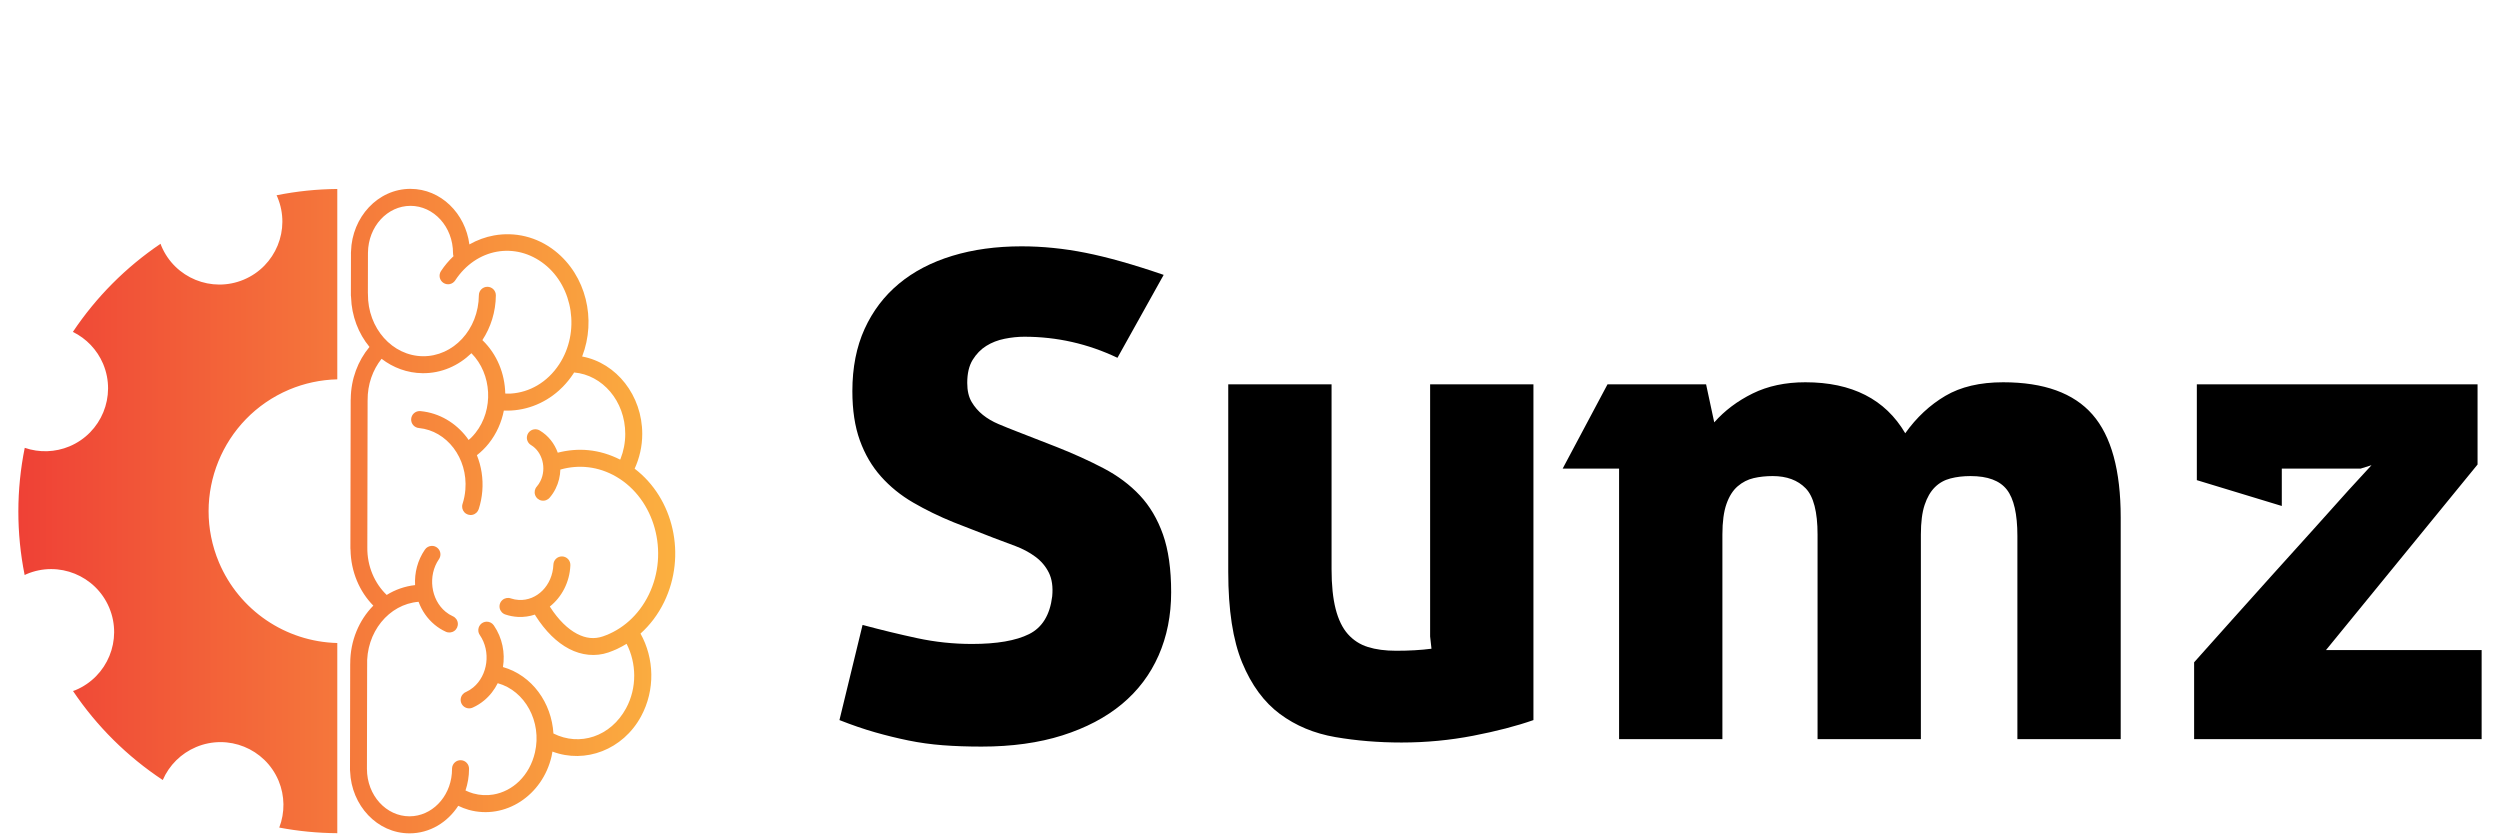
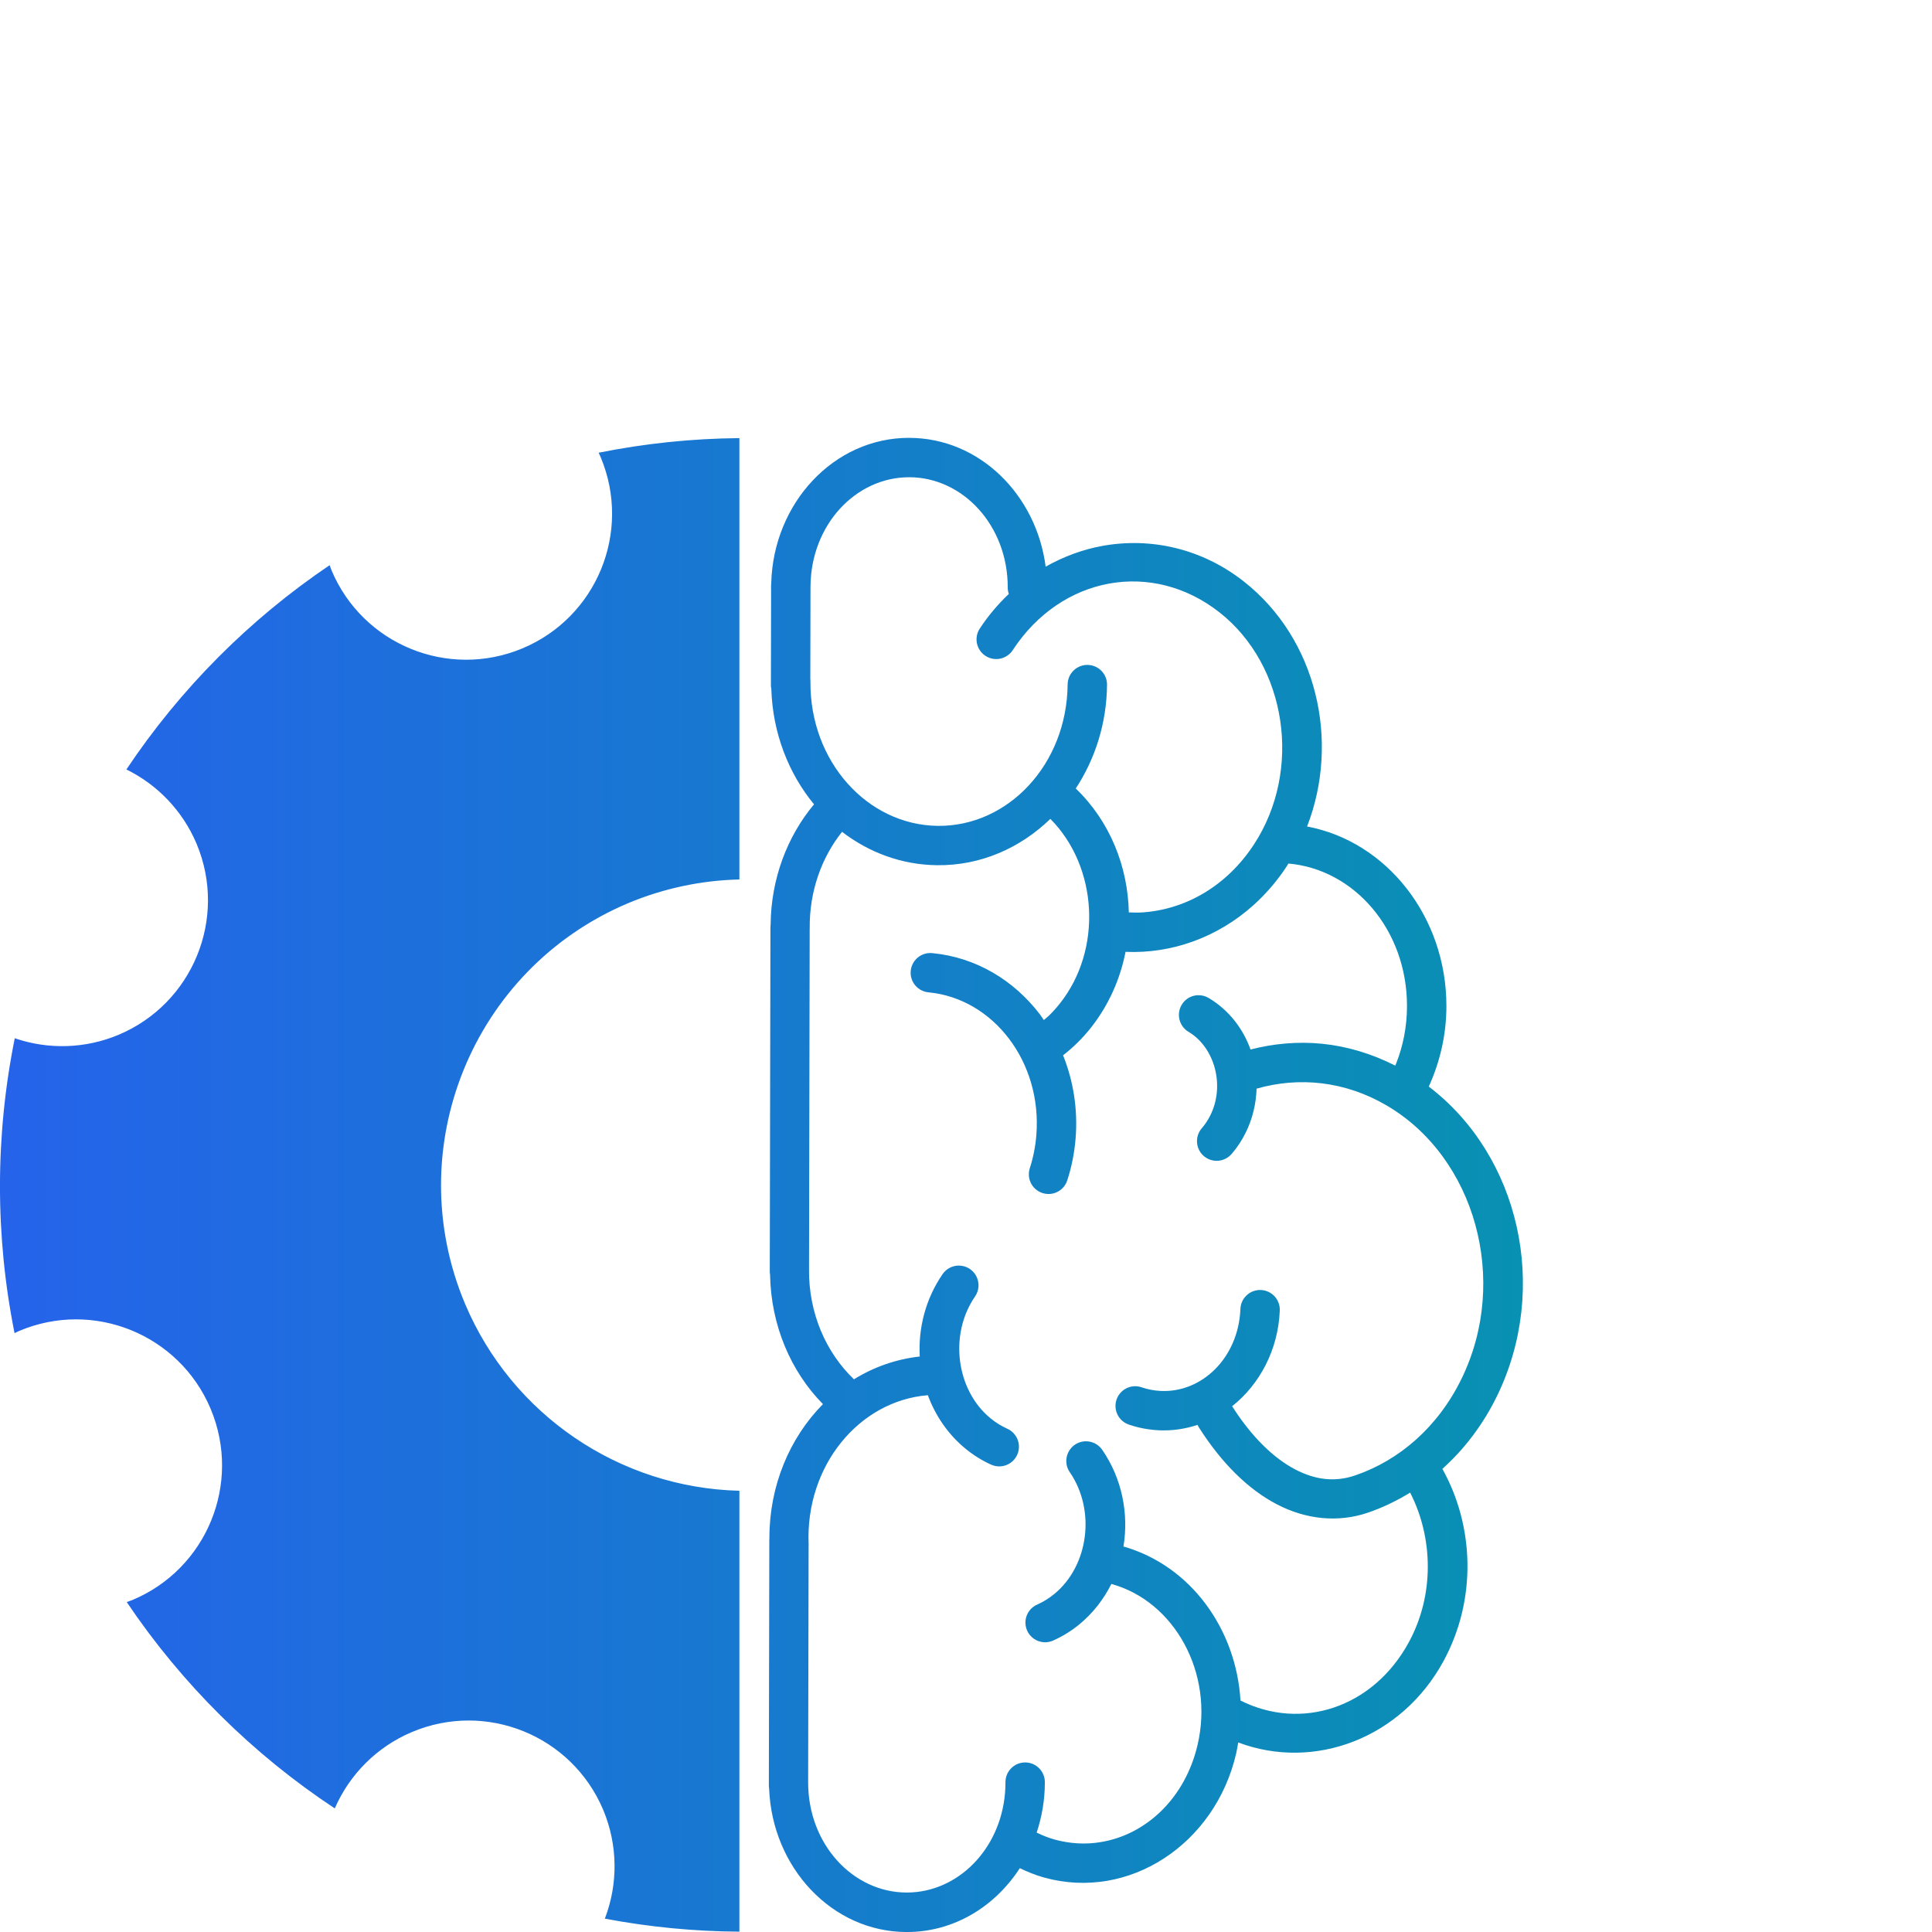
- <svg xmlns="http://www.w3.org/2000/svg" width="90" height="30" viewBox="0 0 300 101.491" class="css-1j8o68f" version="1.1" id="svg12">
+ <svg xmlns="http://www.w3.org/2000/svg" width="30" height="30" viewBox="0 0 101.491 101.491" class="css-1j8o68f" version="1.1" id="svg12">
  <defs id="SvgjsDefs10989">
    <linearGradient id="SvgjsLinearGradient10994">
-       <stop id="SvgjsStop10995" stop-color="#ef4136" offset="0" />
-       <stop id="SvgjsStop10996" stop-color="#fbb040" offset="1" />
+       <stop id="SvgjsStop10995" stop-color="#2563eb" offset="0" />
+       <stop id="SvgjsStop10996" stop-color="#0891b2" offset="1" />
    </linearGradient>
  </defs>
  <g id="SvgjsG10990" featurekey="hmhgWD-0" transform="matrix(0.827779,0,0,0.827779,-1.498085,20.44879)" fill="url(#SvgjsLinearGradient10994)">
    <path d="m59.5 3.082c-4.795 0-8.602 4.16-8.746 9.193a1.25 1.25 0 0 0-0.01 0.16v0.051 0.002c-2.12e-4 0.027-0.004 0.053-0.004 0.08a1.25 1.25 0 0 0 0.004 0.125l-0.012 6.062a1.25 1.25 0 0 0 0.027 0.27 1.25 1.25 0 0 0 0 0.006c0.088 2.786 1.089 5.342 2.709 7.309-1.697 2.033-2.723 4.707-2.754 7.625a1.25 1.25 0 0 0-0.012 0.18l-0.041 21.643a1.25 1.25 0 0 0 0 0.008c-3.4e-5 0.003 3.3e-5 0.005 0 0.008v0.164a1.25 1.25 0 0 0 0.018 0.215 1.25 1.25 0 0 0 0 0.008c0.058 3.216 1.313 6.136 3.356 8.213-2.113 2.135-3.4 5.177-3.398 8.484v0.002a1.25 1.25 0 0 0-0.006 0.121l-0.029 15.393a1.25 1.25 0 0 0 0 0.014c0 0.002-1e-6 0.004 0 0.006v0.156a1.25 1.25 0 0 0 0.018 0.225c0.189 4.991 3.977 9.1 8.742 9.1 2.987 0 5.589-1.618 7.166-4.051 0.492 0.234 1 0.442 1.537 0.592 5.393 1.499 10.865-2.125 12.193-7.873 0.054-0.233 0.09-0.466 0.129-0.699 4.827 1.821 10.372-0.265 13.033-5.17 2.117-3.903 1.951-8.559-0.076-12.191 1.391-1.247 2.581-2.804 3.471-4.631 3.343-6.865 1.417-15.253-4.334-19.629 0.706-1.55 1.119-3.279 1.119-5.115 0-5.654-3.788-10.445-8.842-11.391 2.112-5.442 0.607-11.91-4.006-15.543-2.675-2.106-5.914-2.814-8.961-2.268-1.26 0.226-2.482 0.678-3.623 1.322-0.591-4.563-4.201-8.174-8.668-8.174zm-10.766 0.018a47.453 47.453 0 0 0-8.94 0.928l0.006 0.004 0.002 0.002a9.264 9.264 0 0 1 0.111 0.238l0.025 0.062a9.264 9.264 0 0 1-4.973 12.109 9.264 9.264 0 0 1-12.115-4.951 9.264 9.264 0 0 1-0.121-0.328 47.453 47.453 0 0 0-12.898 12.963 9.264 9.264 0 0 1 4.436 4.674l0.027 0.064a9.264 9.264 0 0 1-4.973 12.107 9.264 9.264 0 0 1-6.574 0.213 47.453 47.453 0 0 0-0.014 18.713 9.264 9.264 0 0 1 0.295-0.139 9.264 9.264 0 0 1 12.133 4.906l0.027 0.064a9.264 9.264 0 0 1-4.973 12.105 9.264 9.264 0 0 1-0.363 0.131 47.453 47.453 0 0 0 13.203 13.094 9.264 9.264 0 0 1 4.887-4.842 9.264 9.264 0 0 1 12.135 4.906l0.027 0.064a9.264 9.264 0 0 1 0.09 6.869 47.453 47.453 0 0 0 8.539 0.826v-27.98a19.424 19.424 0 0 1-17.408-11.857 19.424 19.424 0 0 1 10.332-25.426 19.424 19.424 0 0 1 7.076-1.51v-28.012zm10.766 2.482c3.407 0 6.262 3.053 6.262 6.986a1.25 1.25 0 0 0 0.068 0.422c-0.678 0.644-1.302 1.37-1.844 2.197a1.25 1.25 0 1 0 2.092 1.369c3.092-4.723 8.867-5.748 13.127-2.393 4.26 3.355 5.272 10.002 2.18 14.725-1.758 2.685-4.399 4.144-7.119 4.314-0.273 0.017-0.547 0.005-0.82-0.004-0.062-2.905-1.192-5.772-3.367-7.863 1.227-1.869 1.961-4.138 1.984-6.58a1.25 1.25 0 1 0-2.5-0.025c-0.048 5.084-3.788 9.027-8.244 8.977-4.457-0.051-8.126-4.082-8.078-9.166a1.25 1.25 0 0 0-0.004-0.125 1.25 1.25 0 0 0-0.004-0.025l0.01-5.293 0.002-0.613c0.041-3.892 2.873-6.902 6.256-6.902zm8.973 21.689c3.012 3.038 3.31 8.29 0.594 11.713-0.216 0.272-0.442 0.524-0.68 0.756-0.108 0.105-0.224 0.192-0.336 0.289-0.087-0.124-0.166-0.253-0.258-0.373-1.634-2.135-4.022-3.601-6.799-3.871a1.25 1.25 0 0 0-0.123-0.008 1.25 1.25 0 0 0-0.119 2.496c4.081 0.397 7.202 4.402 6.824 9.07-0.059 0.73-0.2 1.427-0.412 2.082a1.25 1.25 0 1 0 2.379 0.768c0.271-0.839 0.451-1.726 0.525-2.648 0.151-1.861-0.146-3.663-0.795-5.277 0.633-0.494 1.224-1.067 1.75-1.73 1.142-1.439 1.876-3.106 2.215-4.836 2.914 0.127 5.822-0.905 8.111-2.957 0.198-0.177 0.39-0.362 0.578-0.555 0.565-0.577 1.085-1.221 1.549-1.93 0.035-0.053 0.062-0.109 0.096-0.162 4.168 0.358 7.527 4.197 7.527 9.037 0 1.307-0.248 2.544-0.691 3.66-0.017 0.043-0.041 0.082-0.059 0.125-1.5-0.762-3.071-1.23-4.65-1.387-1.53-0.151-3.059-0.014-4.529 0.367-0.476-1.33-1.372-2.499-2.639-3.26a1.25 1.25 0 0 0-0.715-0.186 1.25 1.25 0 0 0-0.572 2.328c1.649 0.99 2.32 3.403 1.371 5.303-0.148 0.297-0.324 0.56-0.52 0.789a1.25 1.25 0 1 0 1.9 1.623c0.33-0.386 0.618-0.819 0.855-1.295 0.449-0.898 0.674-1.862 0.703-2.818 2.682-0.766 5.597-0.49 8.254 1.066 5.612 3.287 7.801 11.083 4.758 17.334-1.509 3.098-3.98 5.197-6.754 6.143-1.248 0.426-2.485 0.312-3.814-0.383s-2.721-2.014-3.977-3.977a1.25 1.25 0 0 0-0.02-0.029c1.752-1.386 2.922-3.583 3.025-6.059a1.25 1.25 0 0 0-1.215-1.318 1.25 1.25 0 0 0-1.283 1.215c-0.128 3.081-2.439 5.323-5.07 5.191-0.411-0.021-0.805-0.098-1.182-0.225a1.251 1.251 0 1 0-0.797 2.371c0.588 0.198 1.211 0.317 1.853 0.35 0.866 0.043 1.697-0.085 2.477-0.342a1.25 1.25 0 0 0 0.105 0.193c1.43 2.235 3.089 3.887 4.924 4.846 1.835 0.959 3.878 1.182 5.779 0.533 0.932-0.318 1.828-0.751 2.682-1.273 1.459 2.842 1.556 6.473-0.078 9.486-2.268 4.181-6.834 5.646-10.688 3.707-0.271-4.508-3.128-8.544-7.426-9.775 0.339-2.074-0.082-4.286-1.336-6.117a1.25 1.25 0 0 0-1.062-0.559 1.25 1.25 0 0 0-1.217 1.43 1.25 1.25 0 0 0 0.023 0.123 1.25 1.25 0 0 0 0.191 0.418c1.656 2.418 1.187 5.928-0.979 7.711-0.339 0.279-0.694 0.499-1.059 0.664a1.25 1.25 0 1 0 1.031 2.275c0.567-0.257 1.112-0.594 1.617-1.01 0.868-0.715 1.54-1.593 2.023-2.559a1.25 1.25 0 0 0 0.023 0.008c3.983 1.107 6.501 5.648 5.453 10.184-0.786 3.401-3.263 5.713-6.133 6.189-0.239 0.04-0.481 0.068-0.725 0.082-0.488 0.028-0.985 0.001-1.482-0.08-0.249-0.041-0.497-0.095-0.746-0.164-0.395-0.11-0.768-0.263-1.131-0.436 0.331-1 0.52-2.07 0.52-3.184a1.25 1.25 0 0 0-2.498-0.088 1.25 1.25 0 0 0-0.002 0.088c0 3.688-2.51 6.601-5.631 6.951-0.208 0.023-0.418 0.035-0.631 0.035-3.405 0-6.257-3.05-6.26-6.981-1e-6 -0.002 0-0.004 0-0.006l0.029-14.947a1.25 1.25 0 0 0 0.002-0.154c-0.216-5 3.212-9.125 7.566-9.473 0.477 1.292 1.27 2.471 2.379 3.385 0.505 0.416 1.048 0.755 1.615 1.012a1.25 1.25 0 1 0 1.031-2.277c-0.365-0.165-0.72-0.385-1.059-0.664-2.165-1.783-2.634-5.293-0.979-7.711a1.25 1.25 0 0 0-1.041-1.971 1.25 1.25 0 0 0-1.022 0.559c-1.073 1.567-1.537 3.412-1.438 5.211-1.517 0.169-2.928 0.674-4.176 1.447-1.756-1.68-2.887-4.186-2.85-7.004l0.02-10.695 0.021-10.838a1.25 1.25 0 0 0 0.002-0.1c-0.022-2.354 0.765-4.493 2.053-6.107 1.701 1.308 3.773 2.093 6.031 2.119 2.771 0.032 5.28-1.095 7.184-2.936z" id="path6" />
  </g>
-   <g id="SvgjsG10991" featurekey="1RRcwp-0" transform="matrix(4.139081,0,0,4.139081,97.59891,7.235049)" fill="#000000">
-     <path d="M3.94 13.62 c-0.427 -0.173 -0.823 -0.367 -1.19 -0.58 s-0.683 -0.47 -0.95 -0.77 s-0.473 -0.653 -0.62 -1.06 s-0.22 -0.89 -0.22 -1.45 c0 -0.693 0.12 -1.303 0.36 -1.83 s0.577 -0.97 1.01 -1.33 s0.957 -0.633 1.57 -0.82 s1.293 -0.28 2.04 -0.28 c0.613 0 1.24 0.063 1.88 0.19 s1.407 0.343 2.3 0.65 l-1.36 2.44 c-0.867 -0.413 -1.78 -0.62 -2.74 -0.62 c-0.187 0 -0.38 0.02 -0.58 0.06 s-0.38 0.11 -0.54 0.21 s-0.293 0.237 -0.4 0.41 s-0.16 0.4 -0.16 0.68 c0 0.227 0.043 0.413 0.13 0.56 s0.197 0.273 0.33 0.38 s0.287 0.197 0.46 0.27 s0.347 0.143 0.52 0.21 l1.18 0.46 c0.507 0.2 0.97 0.41 1.39 0.63 s0.777 0.487 1.07 0.8 s0.52 0.697 0.68 1.15 s0.24 1.02 0.24 1.7 s-0.123 1.3 -0.37 1.86 s-0.607 1.037 -1.08 1.43 s-1.057 0.7 -1.75 0.92 s-1.487 0.33 -2.38 0.33 c-0.413 0 -0.793 -0.013 -1.14 -0.04 s-0.683 -0.073 -1.01 -0.14 s-0.653 -0.147 -0.98 -0.24 s-0.677 -0.213 -1.05 -0.36 l0.68 -2.8 c0.547 0.147 1.083 0.277 1.61 0.39 s1.063 0.17 1.61 0.17 c0.733 0 1.293 -0.097 1.68 -0.29 s0.613 -0.563 0.68 -1.11 c0.027 -0.28 -0.007 -0.513 -0.1 -0.7 s-0.227 -0.343 -0.4 -0.47 s-0.367 -0.23 -0.58 -0.31 l-0.64 -0.24 z M12.02 9.56 l3.04 -0 l0 5.44 c0 0.467 0.04 0.857 0.12 1.17 s0.2 0.56 0.36 0.74 s0.357 0.307 0.59 0.38 s0.51 0.11 0.83 0.11 c0.387 0 0.733 -0.02 1.04 -0.06 l-0.04 -0.36 l0 -7.42 l3.04 0 l0 9.88 c-0.493 0.173 -1.083 0.327 -1.77 0.46 s-1.39 0.2 -2.11 0.2 c-0.68 0 -1.33 -0.053 -1.95 -0.16 s-1.163 -0.333 -1.63 -0.68 s-0.837 -0.85 -1.11 -1.51 s-0.41 -1.55 -0.41 -2.67 l0 -5.52 z M23.52 12.04 l-1.66 0 l1.32 -2.48 l2.9 0 l0.24 1.12 c0.307 -0.347 0.683 -0.63 1.13 -0.85 s0.963 -0.33 1.55 -0.33 c1.373 0 2.353 0.5 2.94 1.5 c0.333 -0.467 0.727 -0.833 1.18 -1.1 s1.02 -0.4 1.7 -0.4 c1.2 0 2.077 0.317 2.63 0.95 s0.83 1.643 0.83 3.03 l0 6.52 l-3.04 0 l0 -5.98 c0 -0.64 -0.103 -1.093 -0.31 -1.36 s-0.563 -0.4 -1.07 -0.4 c-0.213 0 -0.41 0.023 -0.59 0.07 s-0.333 0.133 -0.46 0.26 s-0.227 0.3 -0.3 0.52 s-0.11 0.51 -0.11 0.87 l0 6.02 l-3.04 0 l0 -6.02 c0 -0.667 -0.117 -1.12 -0.35 -1.36 s-0.557 -0.36 -0.97 -0.36 c-0.2 0 -0.387 0.02 -0.56 0.06 s-0.33 0.12 -0.47 0.24 s-0.25 0.293 -0.33 0.52 s-0.12 0.527 -0.12 0.9 l0 6.02 l-3.04 0 l0 -7.96 z M44.32 17.38 l4.58 0 l0 2.62 l-8.46 0 l0 -2.26 l0.33 -0.37 l0.84 -0.94 l1.13 -1.26 l1.2 -1.33 l1.04 -1.16 l0.68 -0.74 l-0.32 0.1 l-2.32 0 l0 1.1 l-2.5 -0.76 l0 -2.82 l8.26 0 l0 2.36 z" id="path9" />
-   </g>
</svg>
